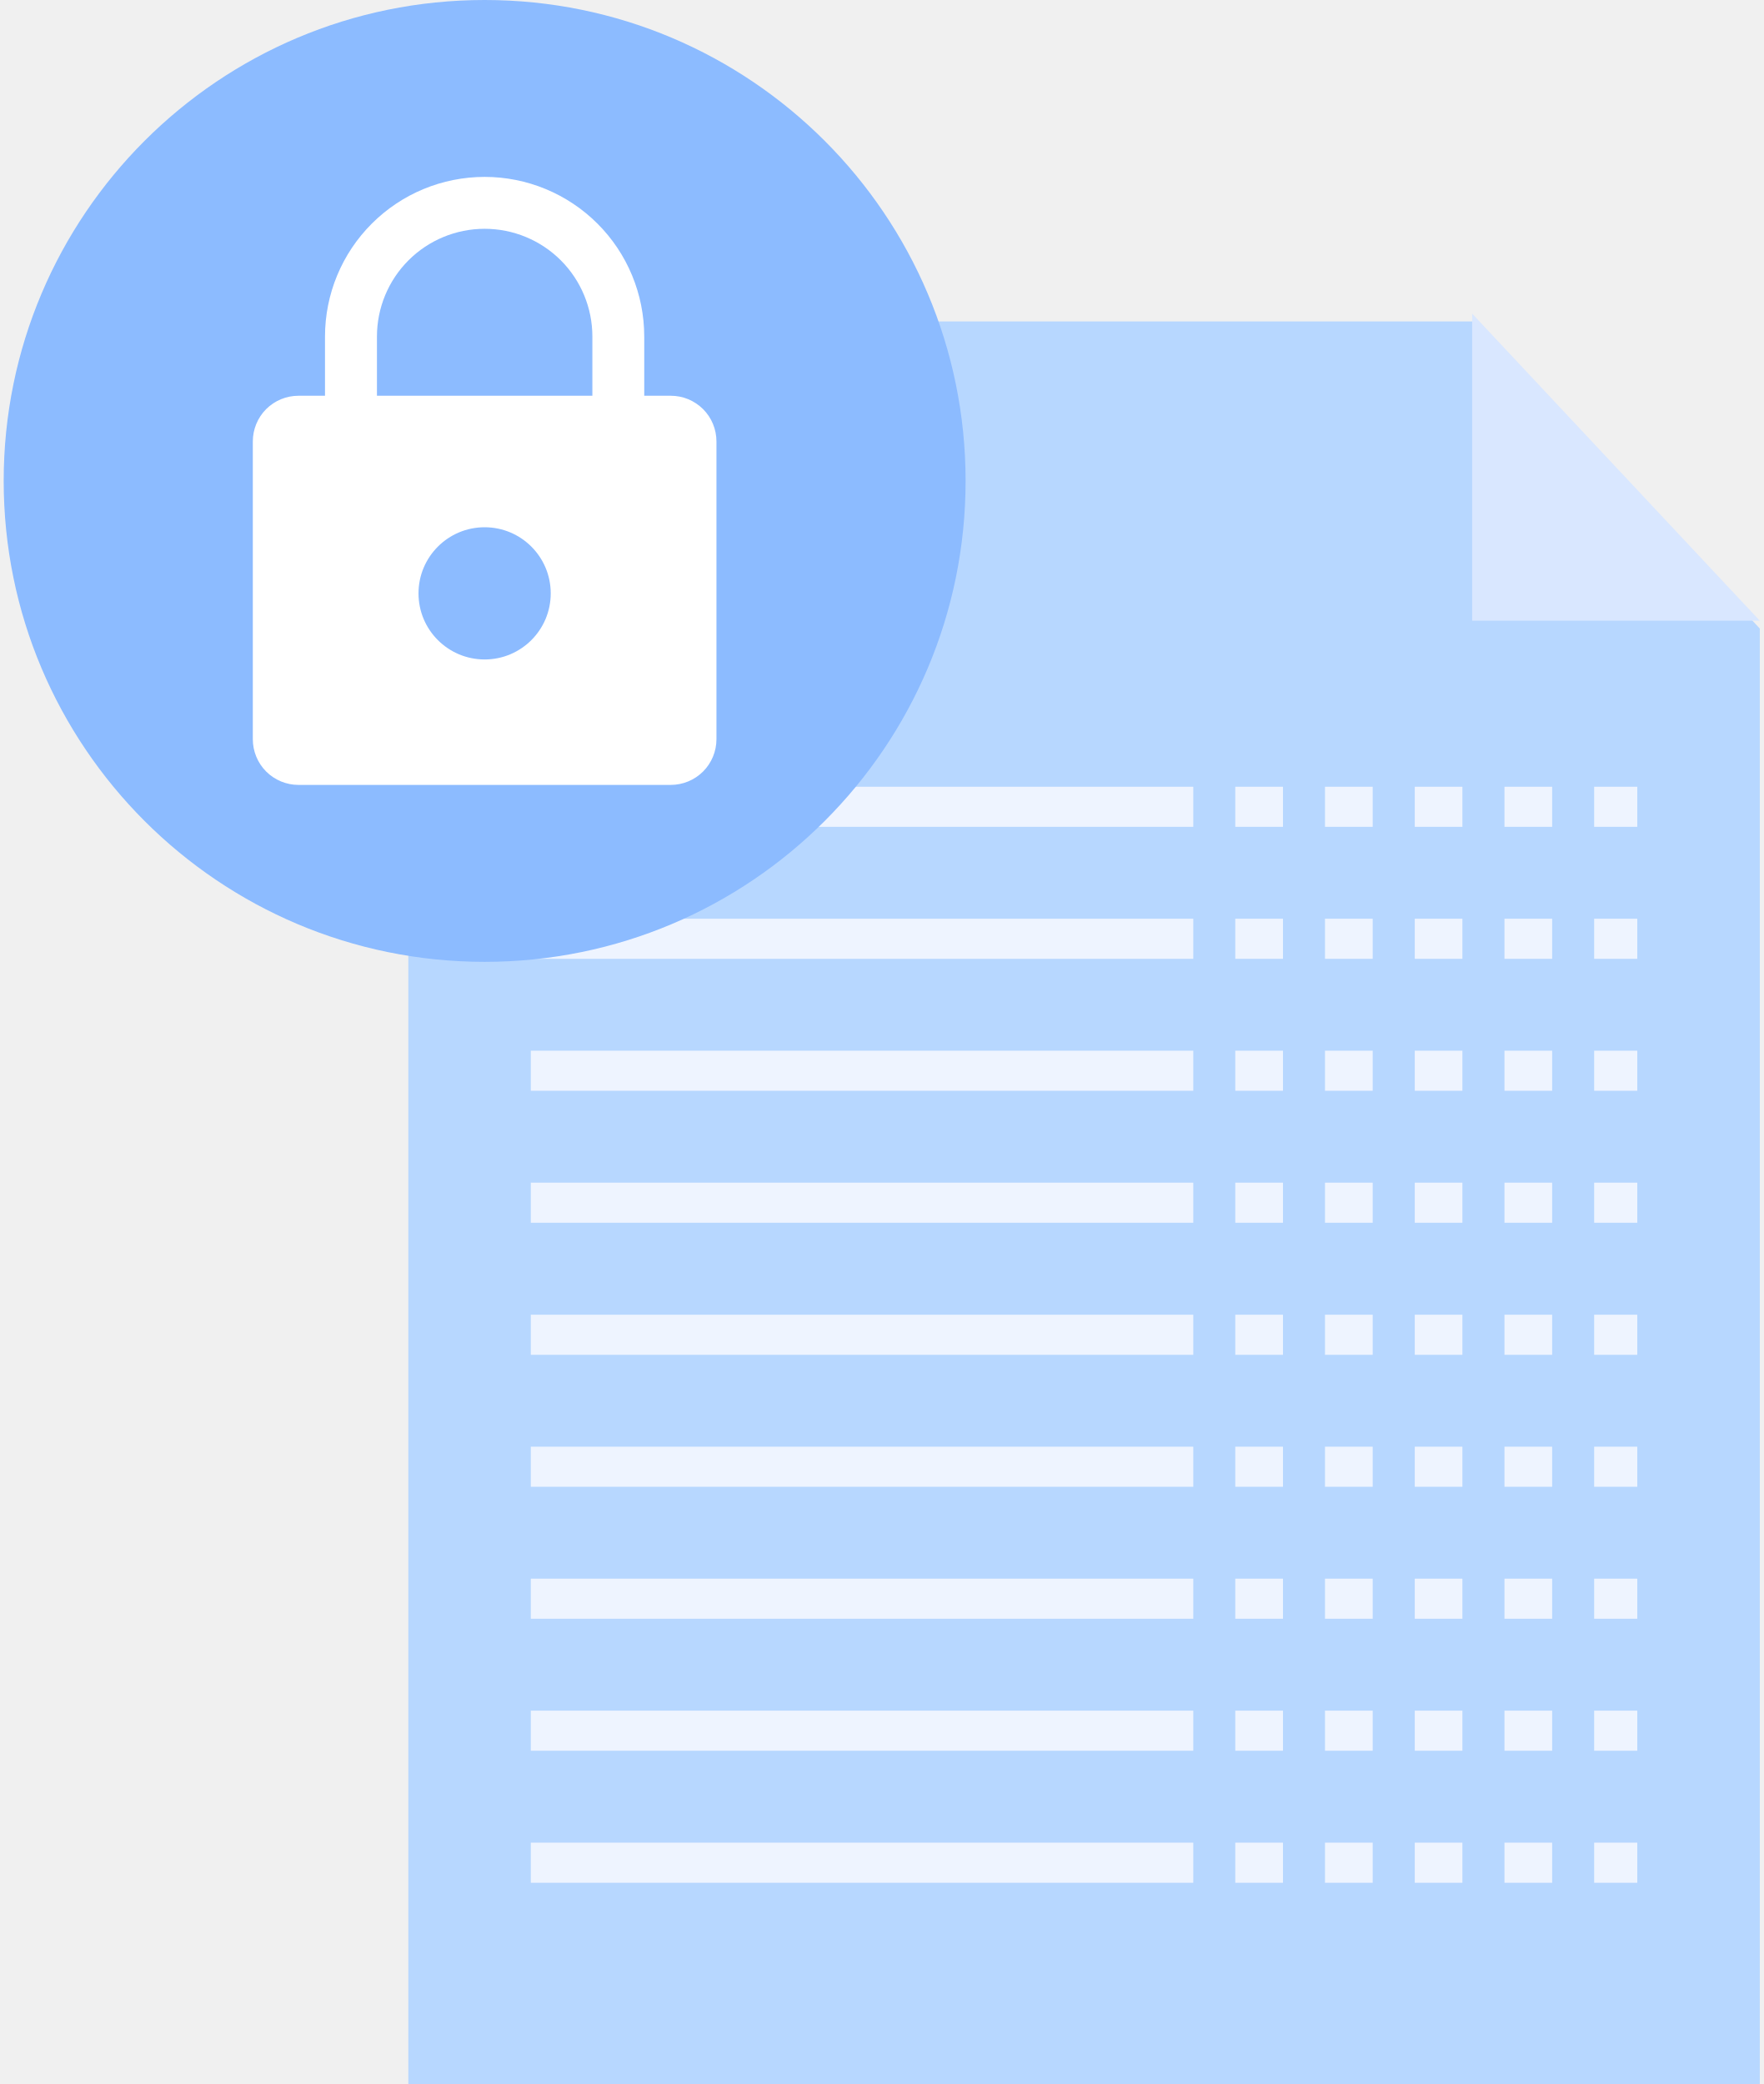
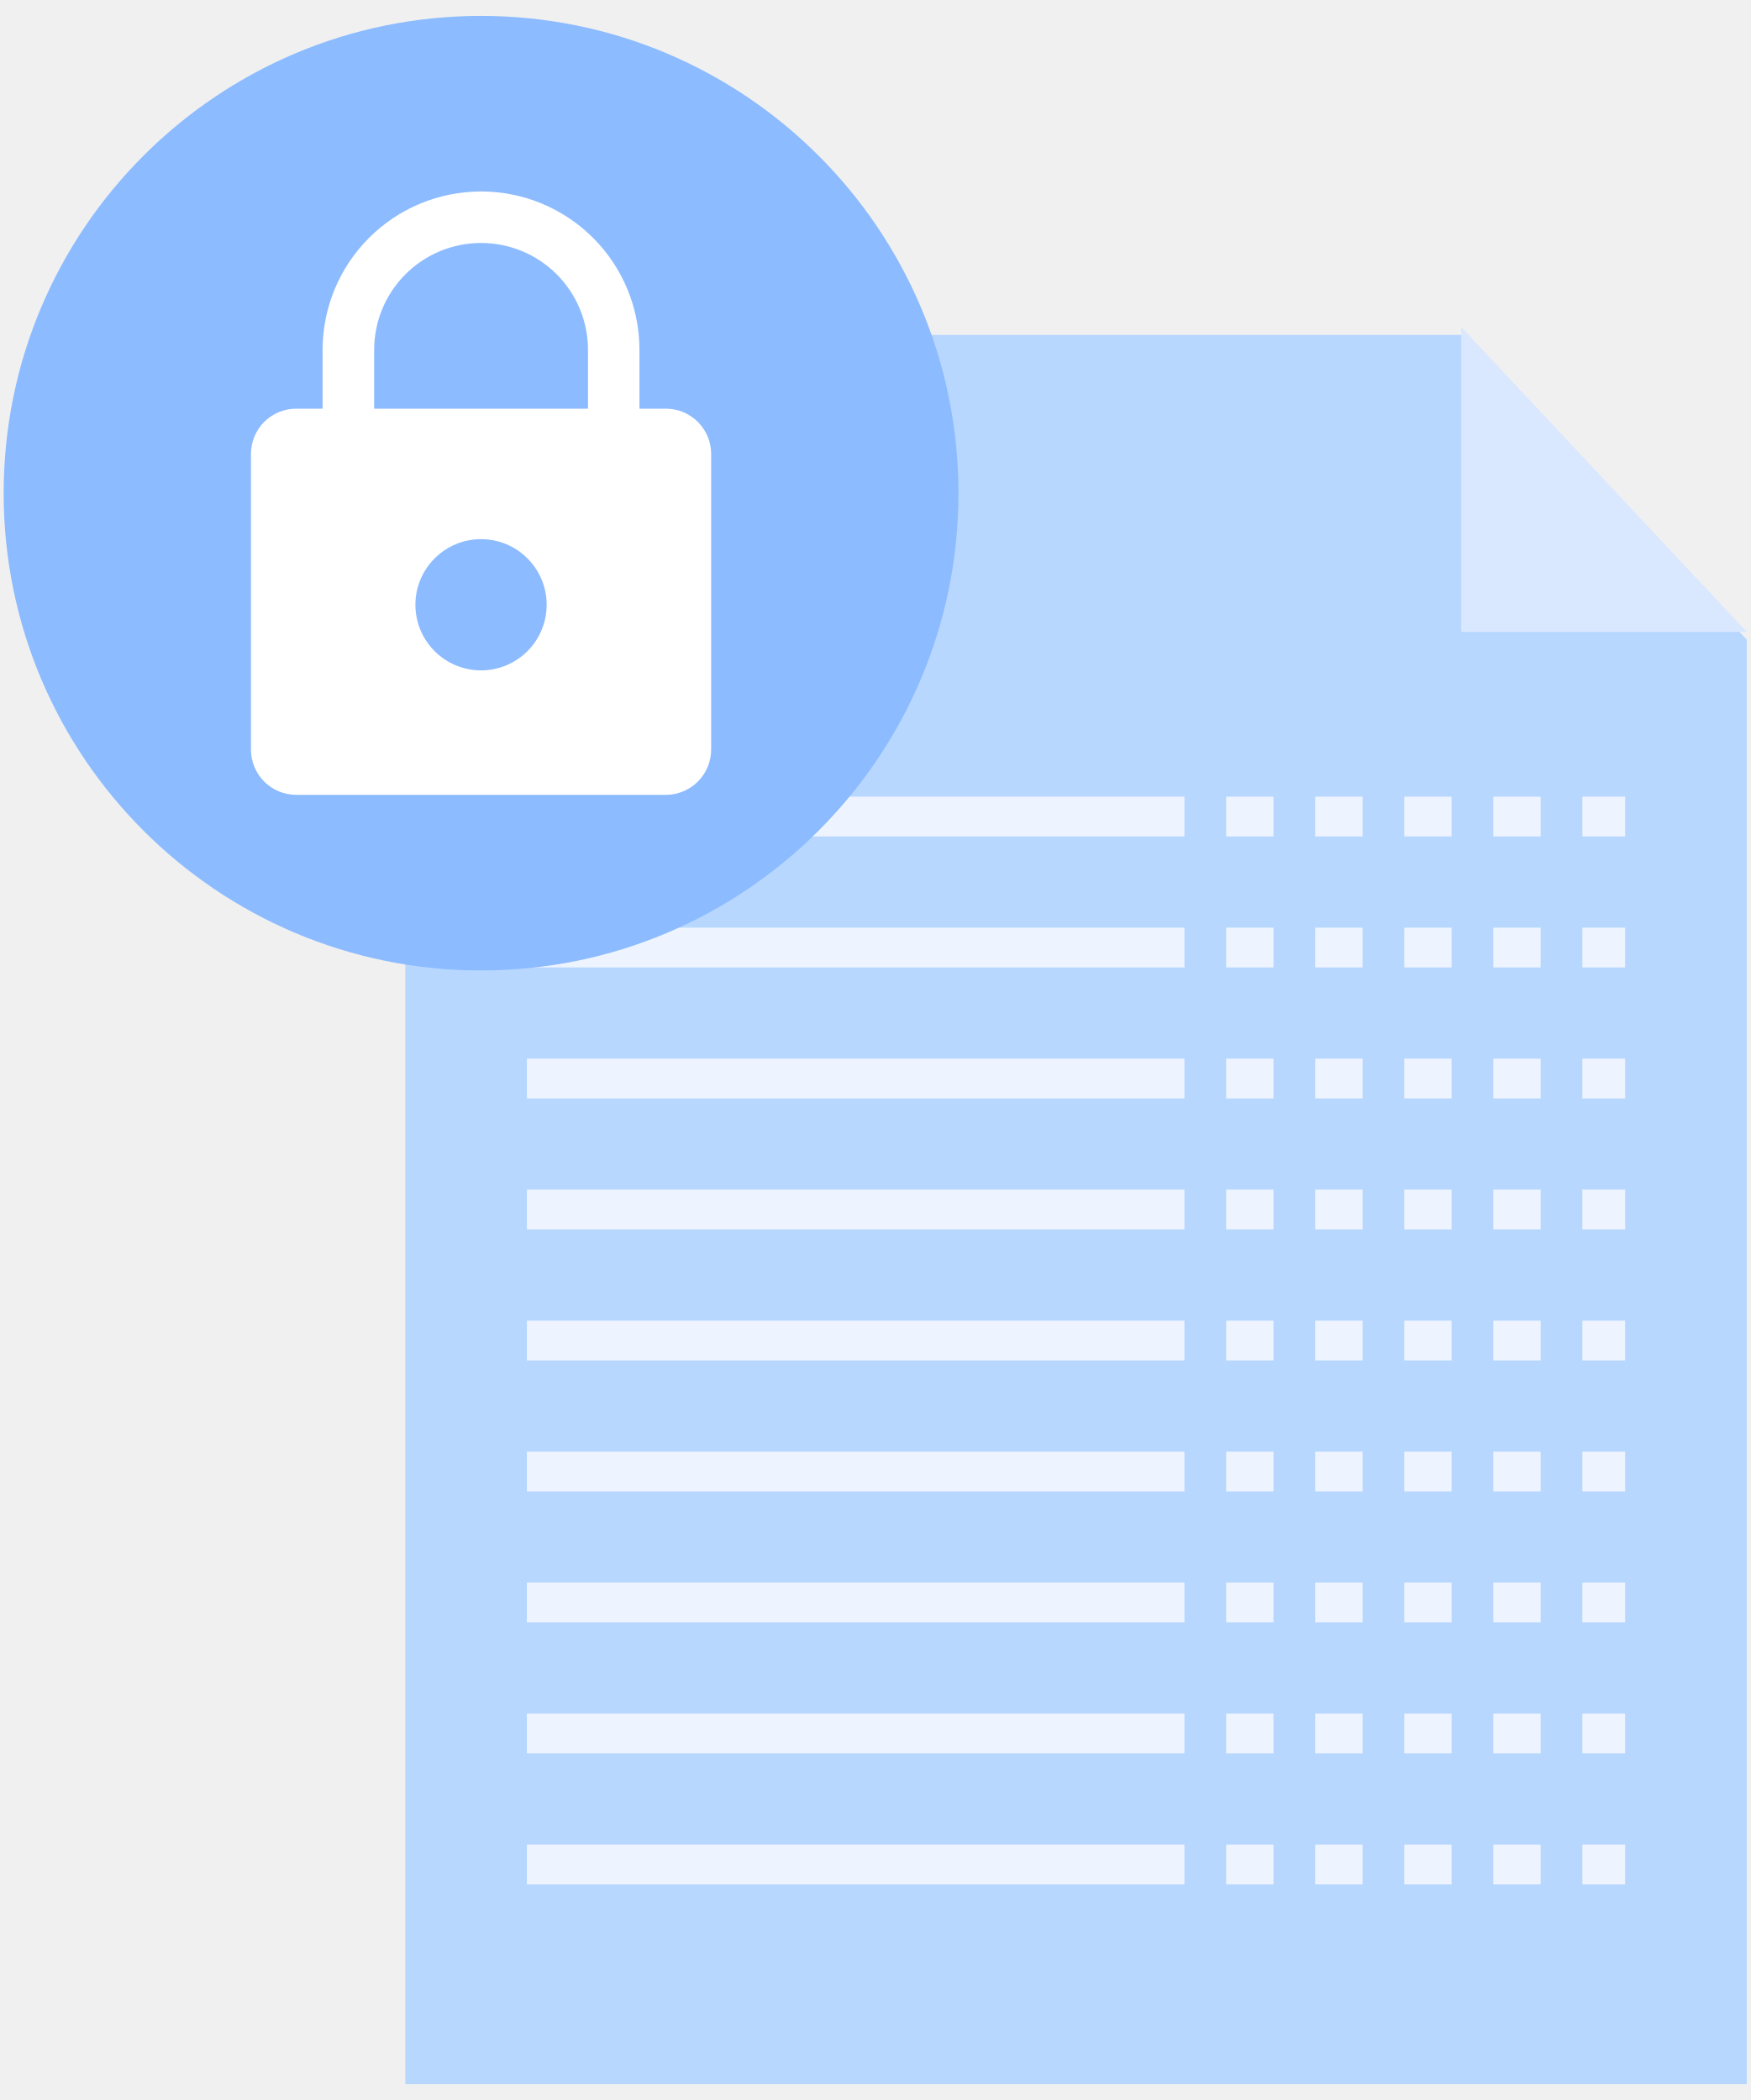
- <svg xmlns="http://www.w3.org/2000/svg" width="44" height="52" viewBox="0 0 44 52" fill="none">
+ <svg xmlns="http://www.w3.org/2000/svg" width="60" height="72" viewBox="0 0 44 52" fill="none">
  <path d="M43.908 52.001H10.188V8.021H36.732L43.908 15.683V52.001Z" fill="#B7D7FF" />
  <path d="M36.731 7.826V15.488H43.908L36.731 7.826Z" fill="#D9E7FF" />
  <path d="M40.851 19.631H13.244V20.631H40.851V19.631Z" fill="#EEF4FF" />
  <path d="M40.851 22.924H13.244V23.924H40.851V22.924Z" fill="#EEF4FF" />
  <path d="M40.851 26.217H13.244V27.217H40.851V26.217Z" fill="#EEF4FF" />
  <path d="M40.851 29.51H13.244V30.51H40.851V29.51Z" fill="#EEF4FF" />
  <path d="M40.851 32.805H13.244V33.805H40.851V32.805Z" fill="#EEF4FF" />
  <path d="M40.851 36.098H13.244V37.098H40.851V36.098Z" fill="#EEF4FF" />
  <path d="M40.851 39.391H13.244V40.391H40.851V39.391Z" fill="#EEF4FF" />
  <path d="M40.851 42.684H13.244V43.684H40.851V42.684Z" fill="#EEF4FF" />
  <path d="M40.851 45.978H13.244V46.979H40.851V45.978Z" fill="#EEF4FF" />
  <path d="M30.821 18.332H29.773V49.334H30.821V18.332Z" fill="#B7D7FF" />
  <path d="M33.059 18.332H32.011V49.334H33.059V18.332Z" fill="#B7D7FF" />
  <path d="M35.299 18.332H34.25V49.334H35.299V18.332Z" fill="#B7D7FF" />
  <path d="M37.537 18.332H36.488V49.334H37.537V18.332Z" fill="#B7D7FF" />
  <path d="M39.775 18.332H38.727V49.334H39.775V18.332Z" fill="#B7D7FF" />
  <path d="M12.092 24C18.719 24 24.092 18.627 24.092 12C24.092 5.373 18.719 0 12.092 0C5.464 0 0.092 5.373 0.092 12C0.092 18.627 5.464 24 12.092 24Z" fill="#8CBBFF" />
  <path d="M16.736 9.875H16.074V8.397C16.074 7.34 15.655 6.327 14.908 5.581C14.161 4.834 13.148 4.414 12.092 4.414C11.035 4.414 10.022 4.834 9.276 5.581C8.529 6.327 8.109 7.34 8.109 8.397V9.875H7.447C7.145 9.875 6.855 9.995 6.641 10.208C6.428 10.422 6.308 10.712 6.308 11.014V18.445C6.308 18.747 6.428 19.037 6.641 19.251C6.855 19.465 7.145 19.585 7.447 19.585H16.736C16.886 19.585 17.034 19.555 17.172 19.498C17.31 19.441 17.436 19.357 17.542 19.251C17.648 19.145 17.732 19.019 17.789 18.881C17.846 18.743 17.876 18.595 17.876 18.445V11.014C17.876 10.865 17.846 10.716 17.789 10.578C17.732 10.44 17.648 10.314 17.542 10.208C17.436 10.103 17.31 10.019 17.172 9.961C17.034 9.904 16.886 9.875 16.736 9.875ZM9.405 8.397C9.405 7.684 9.688 7 10.192 6.496C10.696 5.992 11.379 5.709 12.092 5.709C12.805 5.709 13.489 5.992 13.993 6.496C14.497 7 14.78 7.684 14.78 8.397V9.875H9.405V8.397Z" fill="white" />
  <path d="M12.092 16.455C13.003 16.455 13.741 15.717 13.741 14.806C13.741 13.895 13.003 13.156 12.092 13.156C11.181 13.156 10.442 13.895 10.442 14.806C10.442 15.717 11.181 16.455 12.092 16.455Z" fill="#8CBBFF" />
</svg>
